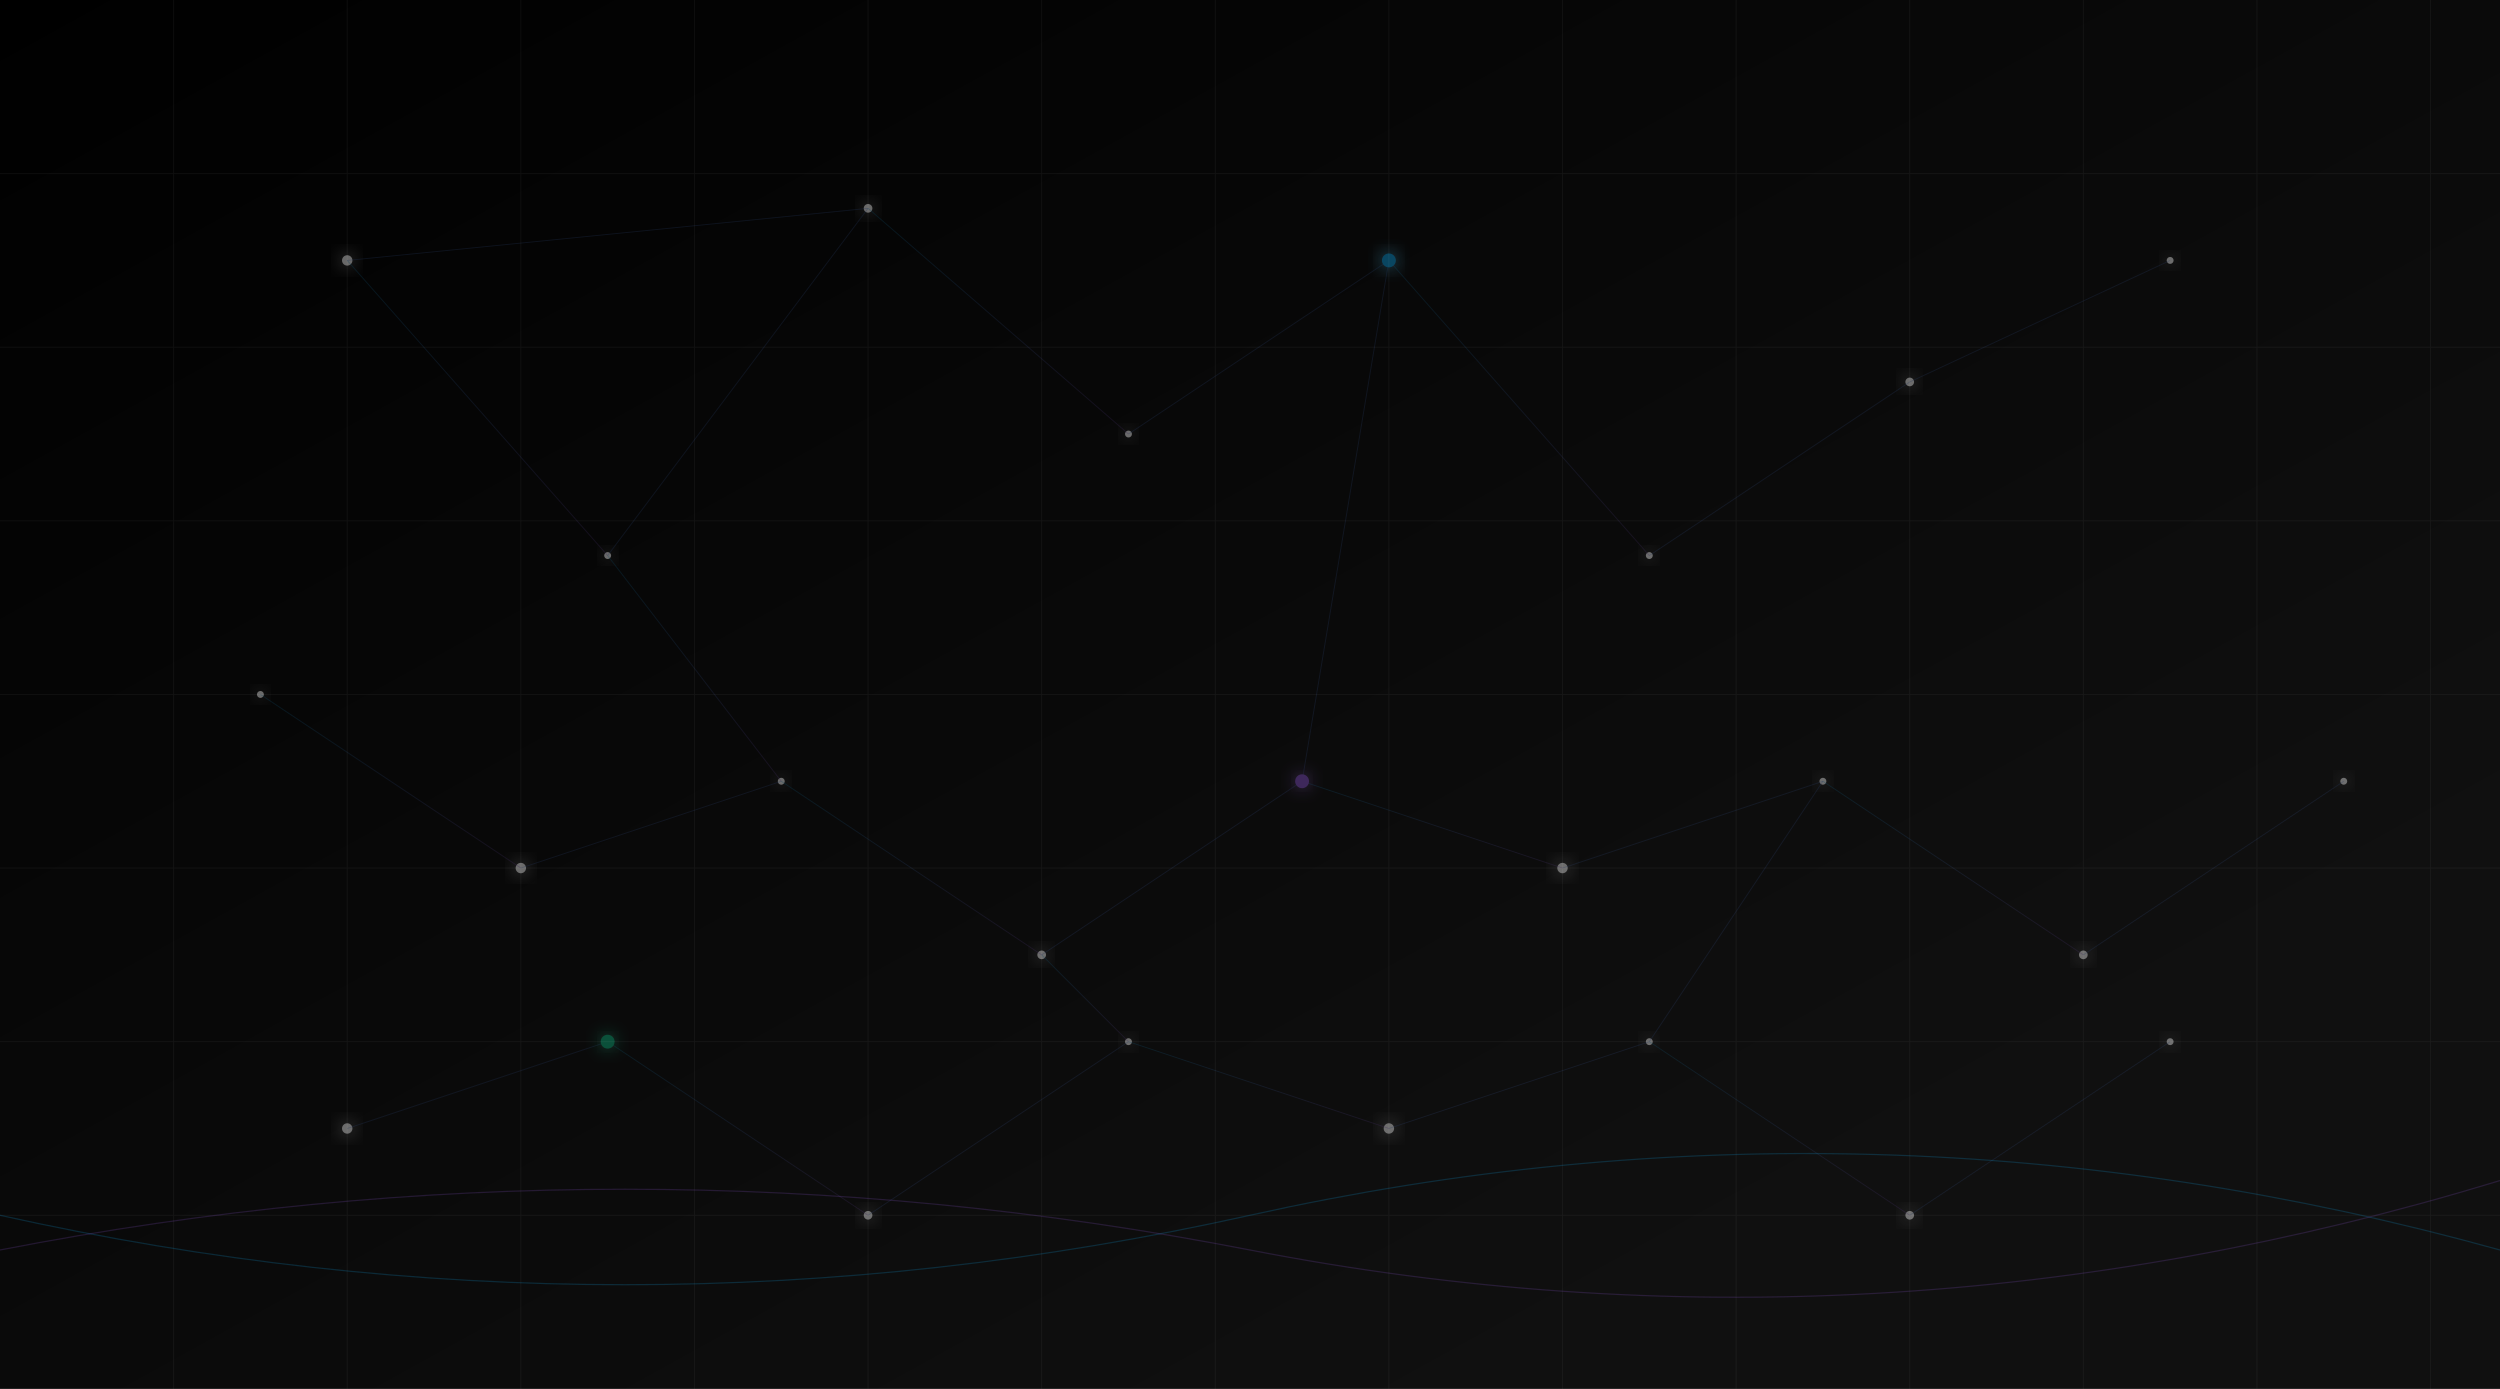
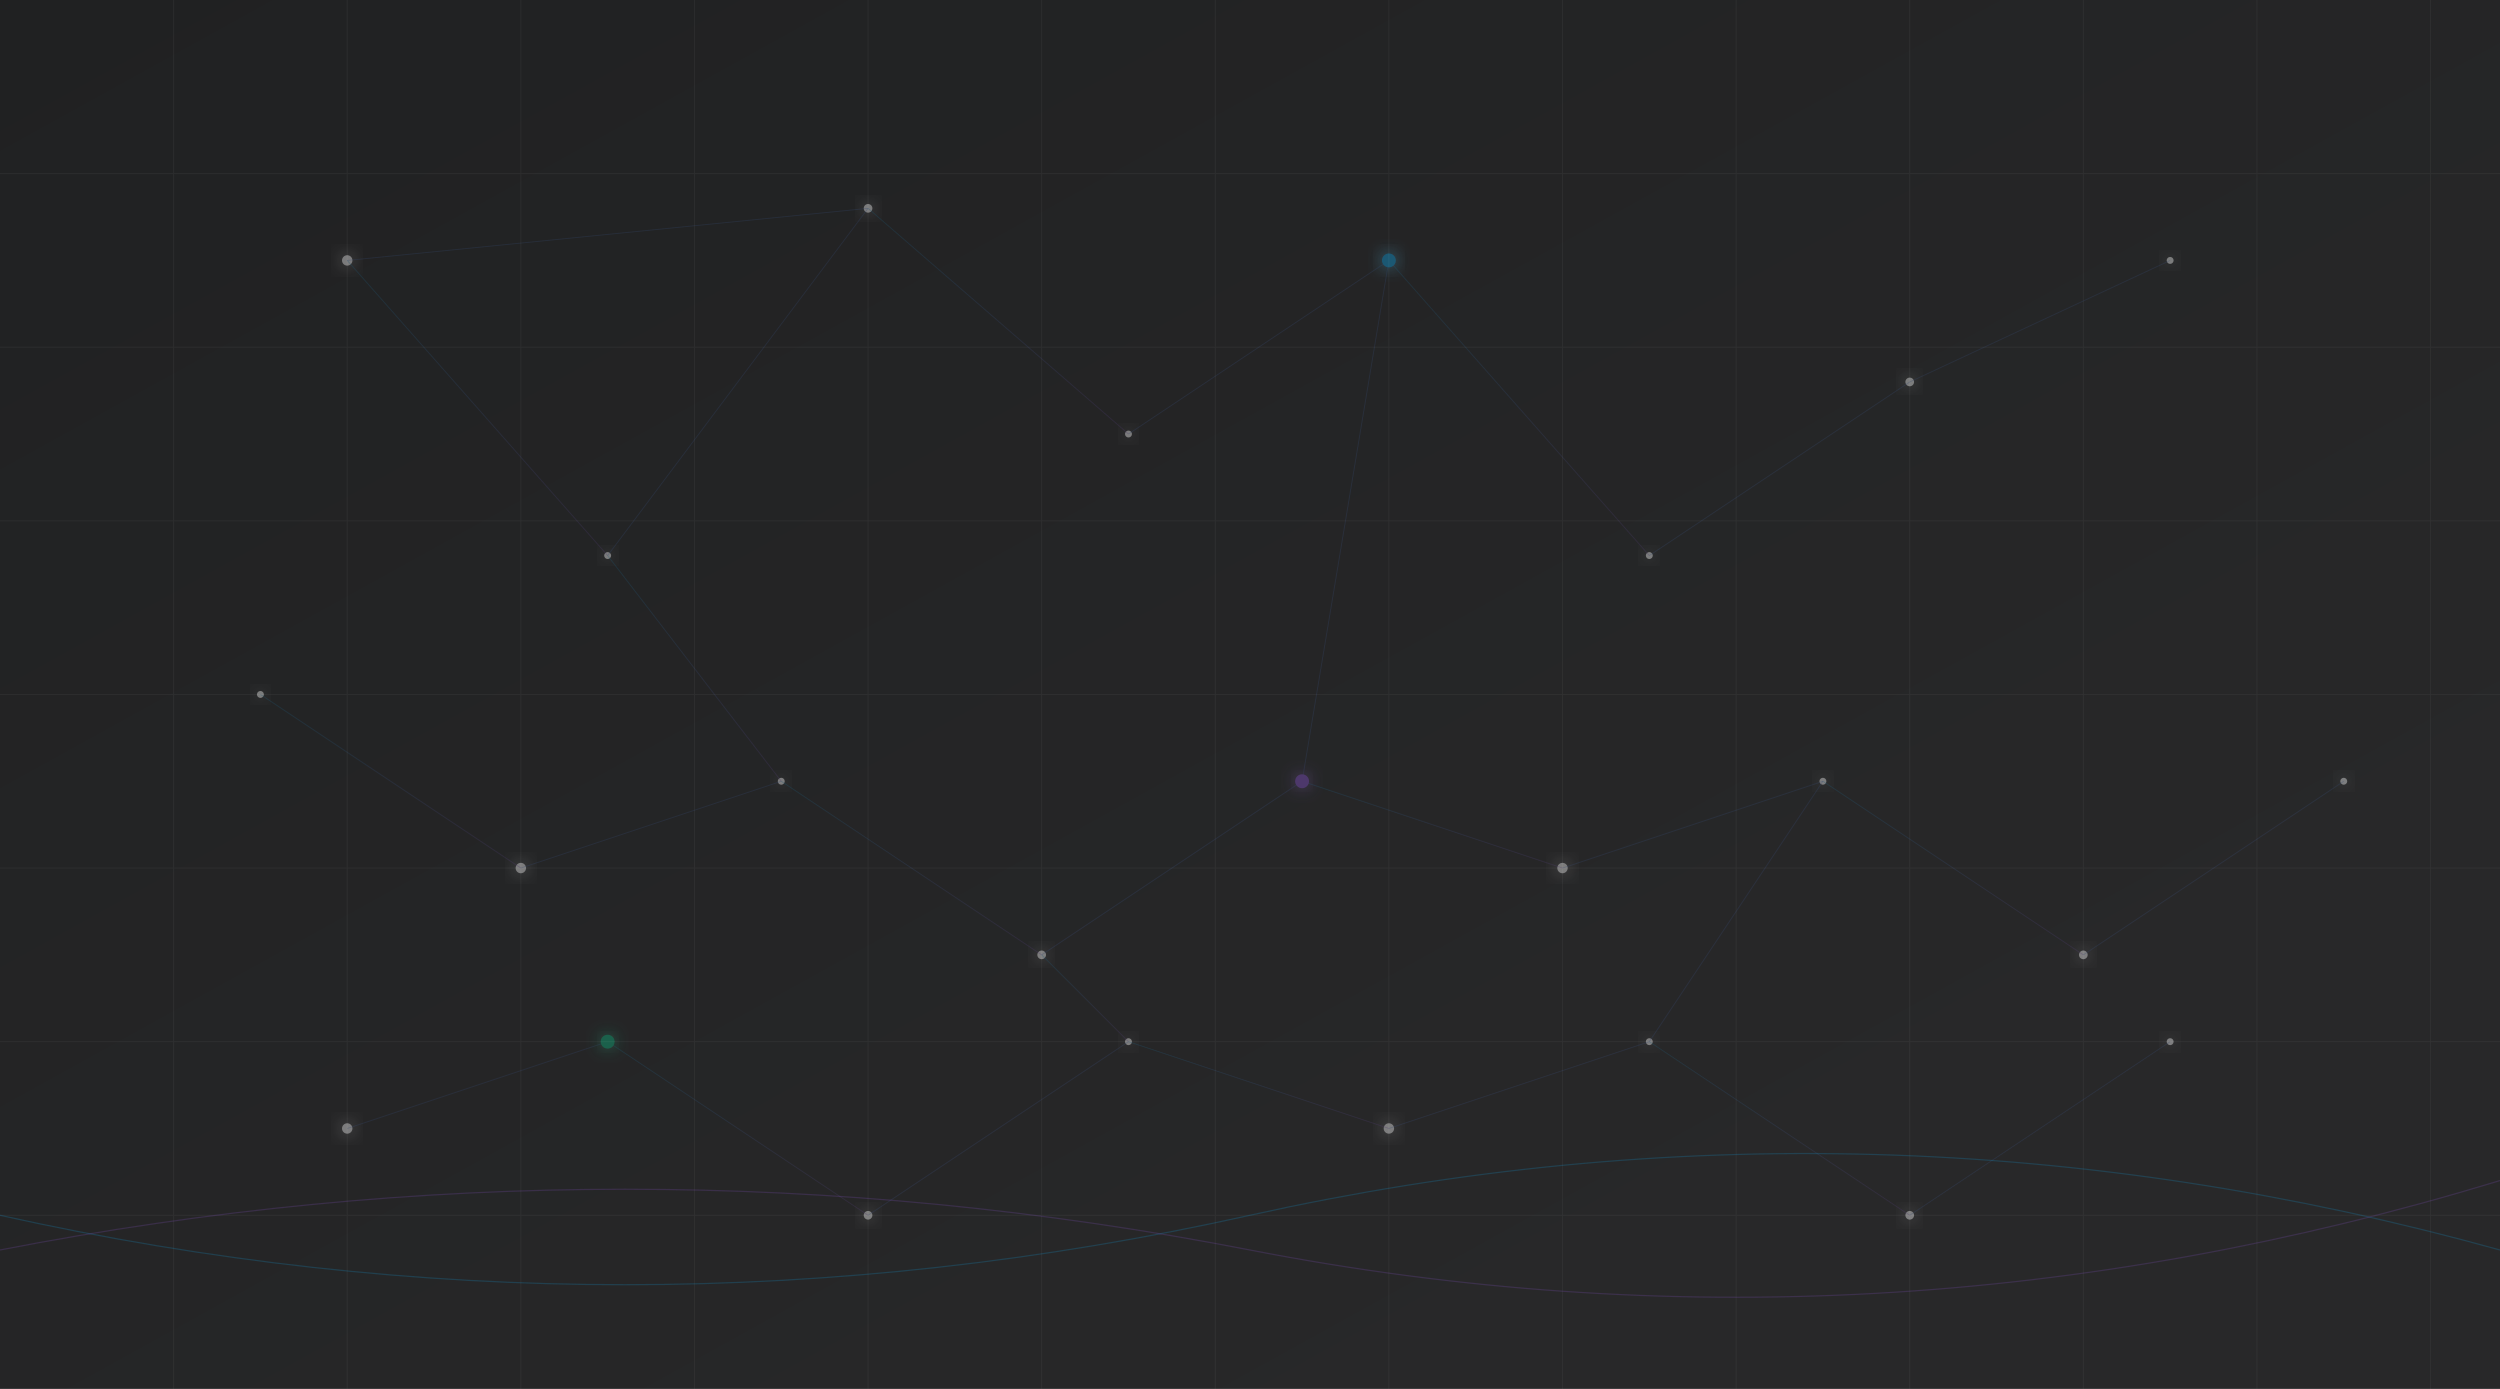
<svg xmlns="http://www.w3.org/2000/svg" width="1440" height="800" viewBox="0 0 1440 800" fill="none">
  <defs>
    <linearGradient id="grad1" x1="0%" y1="0%" x2="100%" y2="100%">
-       <stop offset="0%" stop-color="#000000" stop-opacity="1" />
-       <stop offset="80%" stop-color="#101010" stop-opacity="1" />
+       <stop offset="0%" stop-color="#202122" stop-opacity="1" />
+       <stop offset="80%" stop-color="#282829" stop-opacity="1" />
    </linearGradient>
    <linearGradient id="particle-grad" x1="0%" y1="0%" x2="100%" y2="100%">
      <stop offset="0%" stop-color="#0EA5E9" stop-opacity="0.3" />
      <stop offset="100%" stop-color="#8A53D2" stop-opacity="0.3" />
    </linearGradient>
    <filter id="glow" height="300%" width="300%" x="-100%" y="-100%">
      <feGaussianBlur stdDeviation="5" result="blur" />
      <feMerge>
        <feMergeNode in="blur" />
        <feMergeNode in="SourceGraphic" />
      </feMerge>
    </filter>
  </defs>
  <rect width="1440" height="800" fill="url(#grad1)" />
  <g opacity="0.4">
    <circle cx="200" cy="150" r="3" fill="#FFFFFF" filter="url(#glow)" />
    <circle cx="350" cy="320" r="2" fill="#FFFFFF" filter="url(#glow)" />
    <circle cx="500" cy="120" r="2.5" fill="#FFFFFF" filter="url(#glow)" />
    <circle cx="650" cy="250" r="2" fill="#FFFFFF" filter="url(#glow)" />
    <circle cx="800" cy="150" r="3" fill="#FFFFFF" filter="url(#glow)" />
    <circle cx="950" cy="320" r="2" fill="#FFFFFF" filter="url(#glow)" />
    <circle cx="1100" cy="220" r="2.5" fill="#FFFFFF" filter="url(#glow)" />
    <circle cx="1250" cy="150" r="2" fill="#FFFFFF" filter="url(#glow)" />
    <circle cx="150" cy="400" r="2" fill="#FFFFFF" filter="url(#glow)" />
    <circle cx="300" cy="500" r="3" fill="#FFFFFF" filter="url(#glow)" />
    <circle cx="450" cy="450" r="2" fill="#FFFFFF" filter="url(#glow)" />
    <circle cx="600" cy="550" r="2.5" fill="#FFFFFF" filter="url(#glow)" />
    <circle cx="750" cy="450" r="2" fill="#FFFFFF" filter="url(#glow)" />
    <circle cx="900" cy="500" r="3" fill="#FFFFFF" filter="url(#glow)" />
    <circle cx="1050" cy="450" r="2" fill="#FFFFFF" filter="url(#glow)" />
    <circle cx="1200" cy="550" r="2.5" fill="#FFFFFF" filter="url(#glow)" />
    <circle cx="1350" cy="450" r="2" fill="#FFFFFF" filter="url(#glow)" />
    <circle cx="200" cy="650" r="3" fill="#FFFFFF" filter="url(#glow)" />
    <circle cx="350" cy="600" r="2" fill="#FFFFFF" filter="url(#glow)" />
    <circle cx="500" cy="700" r="2.5" fill="#FFFFFF" filter="url(#glow)" />
    <circle cx="650" cy="600" r="2" fill="#FFFFFF" filter="url(#glow)" />
    <circle cx="800" cy="650" r="3" fill="#FFFFFF" filter="url(#glow)" />
    <circle cx="950" cy="600" r="2" fill="#FFFFFF" filter="url(#glow)" />
    <circle cx="1100" cy="700" r="2.5" fill="#FFFFFF" filter="url(#glow)" />
    <circle cx="1250" cy="600" r="2" fill="#FFFFFF" filter="url(#glow)" />
    <line x1="200" y1="150" x2="350" y2="320" stroke="url(#particle-grad)" stroke-width="0.5" />
    <line x1="350" y1="320" x2="500" y2="120" stroke="url(#particle-grad)" stroke-width="0.5" />
    <line x1="500" y1="120" x2="650" y2="250" stroke="url(#particle-grad)" stroke-width="0.5" />
    <line x1="650" y1="250" x2="800" y2="150" stroke="url(#particle-grad)" stroke-width="0.5" />
    <line x1="800" y1="150" x2="950" y2="320" stroke="url(#particle-grad)" stroke-width="0.5" />
    <line x1="950" y1="320" x2="1100" y2="220" stroke="url(#particle-grad)" stroke-width="0.5" />
    <line x1="1100" y1="220" x2="1250" y2="150" stroke="url(#particle-grad)" stroke-width="0.5" />
    <line x1="150" y1="400" x2="300" y2="500" stroke="url(#particle-grad)" stroke-width="0.5" />
    <line x1="300" y1="500" x2="450" y2="450" stroke="url(#particle-grad)" stroke-width="0.5" />
    <line x1="450" y1="450" x2="600" y2="550" stroke="url(#particle-grad)" stroke-width="0.5" />
    <line x1="600" y1="550" x2="750" y2="450" stroke="url(#particle-grad)" stroke-width="0.5" />
    <line x1="750" y1="450" x2="900" y2="500" stroke="url(#particle-grad)" stroke-width="0.5" />
    <line x1="900" y1="500" x2="1050" y2="450" stroke="url(#particle-grad)" stroke-width="0.5" />
    <line x1="1050" y1="450" x2="1200" y2="550" stroke="url(#particle-grad)" stroke-width="0.5" />
    <line x1="1200" y1="550" x2="1350" y2="450" stroke="url(#particle-grad)" stroke-width="0.5" />
    <line x1="200" y1="650" x2="350" y2="600" stroke="url(#particle-grad)" stroke-width="0.5" />
    <line x1="350" y1="600" x2="500" y2="700" stroke="url(#particle-grad)" stroke-width="0.5" />
    <line x1="500" y1="700" x2="650" y2="600" stroke="url(#particle-grad)" stroke-width="0.5" />
    <line x1="650" y1="600" x2="800" y2="650" stroke="url(#particle-grad)" stroke-width="0.5" />
    <line x1="800" y1="650" x2="950" y2="600" stroke="url(#particle-grad)" stroke-width="0.5" />
    <line x1="950" y1="600" x2="1100" y2="700" stroke="url(#particle-grad)" stroke-width="0.5" />
    <line x1="1100" y1="700" x2="1250" y2="600" stroke="url(#particle-grad)" stroke-width="0.5" />
    <line x1="350" y1="320" x2="450" y2="450" stroke="url(#particle-grad)" stroke-width="0.5" />
    <line x1="800" y1="150" x2="750" y2="450" stroke="url(#particle-grad)" stroke-width="0.5" />
    <line x1="600" y1="550" x2="650" y2="600" stroke="url(#particle-grad)" stroke-width="0.5" />
    <line x1="1050" y1="450" x2="950" y2="600" stroke="url(#particle-grad)" stroke-width="0.5" />
    <line x1="500" y1="120" x2="200" y2="150" stroke="url(#particle-grad)" stroke-width="0.5" />
    <circle cx="800" cy="150" r="4" fill="#0EA5E9" filter="url(#glow)" />
    <circle cx="750" cy="450" r="4" fill="#8A53D2" filter="url(#glow)" />
    <circle cx="350" cy="600" r="4" fill="#10B981" filter="url(#glow)" />
  </g>
  <g opacity="0.05">
    <path d="M0,100 L1440,100" stroke="#FFFFFF" stroke-width="0.5" />
    <path d="M0,200 L1440,200" stroke="#FFFFFF" stroke-width="0.5" />
    <path d="M0,300 L1440,300" stroke="#FFFFFF" stroke-width="0.5" />
    <path d="M0,400 L1440,400" stroke="#FFFFFF" stroke-width="0.5" />
    <path d="M0,500 L1440,500" stroke="#FFFFFF" stroke-width="0.5" />
    <path d="M0,600 L1440,600" stroke="#FFFFFF" stroke-width="0.5" />
    <path d="M0,700 L1440,700" stroke="#FFFFFF" stroke-width="0.5" />
    <path d="M100,0 L100,800" stroke="#FFFFFF" stroke-width="0.5" />
    <path d="M200,0 L200,800" stroke="#FFFFFF" stroke-width="0.5" />
    <path d="M300,0 L300,800" stroke="#FFFFFF" stroke-width="0.5" />
    <path d="M400,0 L400,800" stroke="#FFFFFF" stroke-width="0.5" />
    <path d="M500,0 L500,800" stroke="#FFFFFF" stroke-width="0.5" />
    <path d="M600,0 L600,800" stroke="#FFFFFF" stroke-width="0.5" />
    <path d="M700,0 L700,800" stroke="#FFFFFF" stroke-width="0.5" />
    <path d="M800,0 L800,800" stroke="#FFFFFF" stroke-width="0.5" />
    <path d="M900,0 L900,800" stroke="#FFFFFF" stroke-width="0.5" />
    <path d="M1000,0 L1000,800" stroke="#FFFFFF" stroke-width="0.5" />
    <path d="M1100,0 L1100,800" stroke="#FFFFFF" stroke-width="0.5" />
    <path d="M1200,0 L1200,800" stroke="#FFFFFF" stroke-width="0.5" />
    <path d="M1300,0 L1300,800" stroke="#FFFFFF" stroke-width="0.5" />
    <path d="M1400,0 L1400,800" stroke="#FFFFFF" stroke-width="0.5" />
  </g>
  <path d="M0,700 Q360,780 720,700 T1440,720" stroke="#0EA5E9" stroke-width="0.7" fill="none" opacity="0.2" />
  <path d="M0,720 Q360,650 720,720 T1440,680" stroke="#8A53D2" stroke-width="0.7" fill="none" opacity="0.2" />
</svg>
